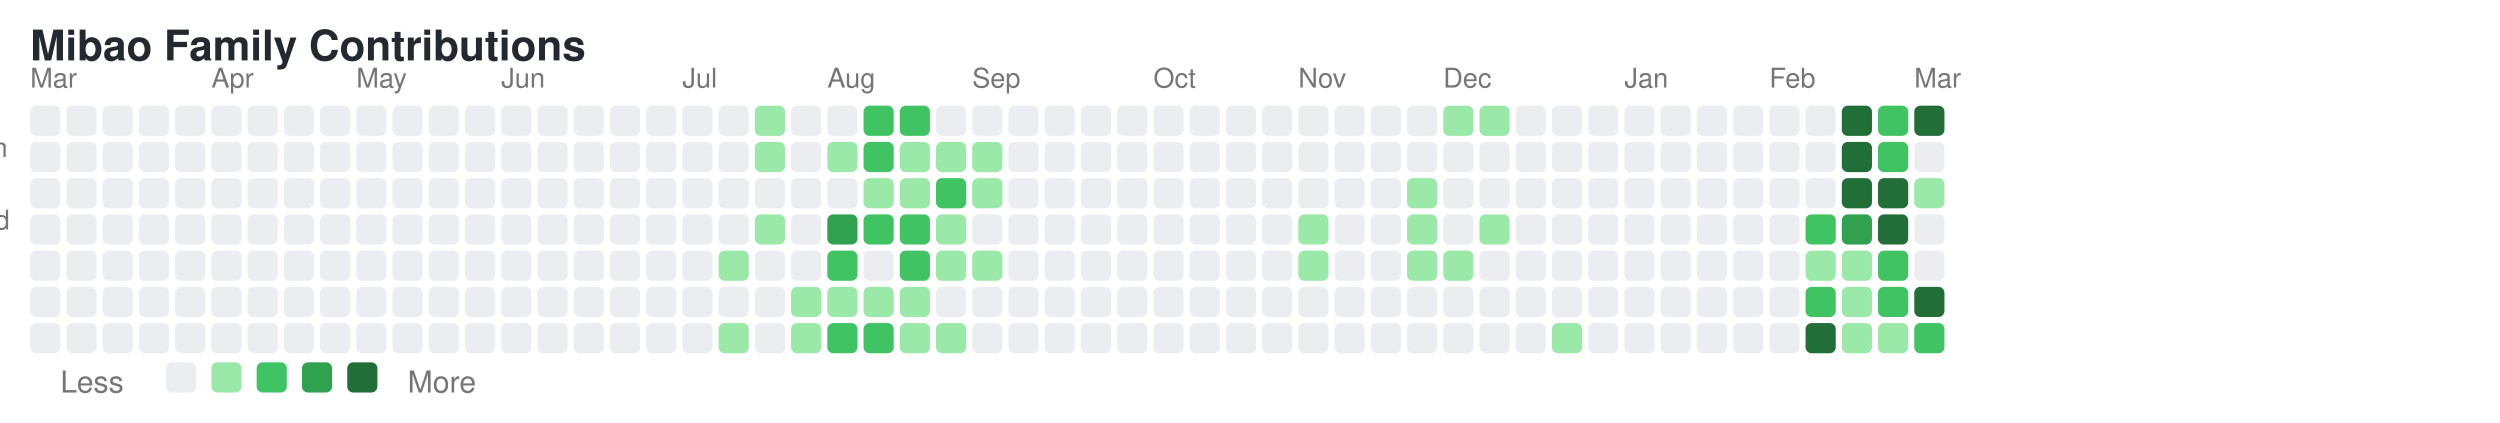
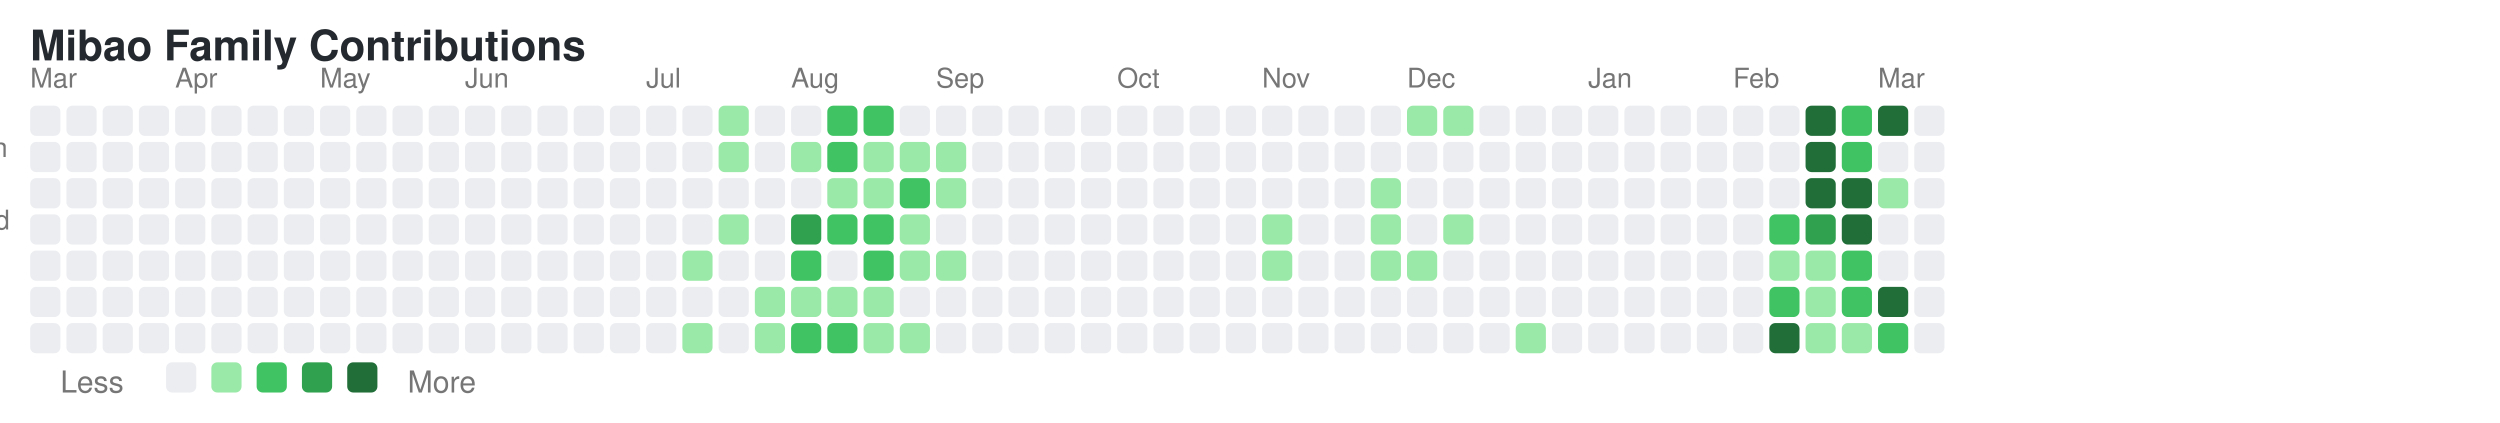
<svg xmlns="http://www.w3.org/2000/svg" width="828" height="140">
  <text x="10" y="20" font-family="-apple-system, BlinkMacSystemFont, Segoe UI, Helvetica, Arial, sans-serif" font-size="14" font-weight="600" fill="#24292f">Mibao Family Contributions</text>
  <g transform="translate(10, 35)">
    <text x="0" y="-6" font-family="-apple-system, BlinkMacSystemFont, Segoe UI, Helvetica, Arial, sans-serif" font-size="9" fill="#767676">Mar</text>
-     <text x="60" y="-6" font-family="-apple-system, BlinkMacSystemFont, Segoe UI, Helvetica, Arial, sans-serif" font-size="9" fill="#767676">Apr</text>
-     <text x="108" y="-6" font-family="-apple-system, BlinkMacSystemFont, Segoe UI, Helvetica, Arial, sans-serif" font-size="9" fill="#767676">May</text>
-     <text x="156" y="-6" font-family="-apple-system, BlinkMacSystemFont, Segoe UI, Helvetica, Arial, sans-serif" font-size="9" fill="#767676">Jun</text>
-     <text x="216" y="-6" font-family="-apple-system, BlinkMacSystemFont, Segoe UI, Helvetica, Arial, sans-serif" font-size="9" fill="#767676">Jul</text>
-     <text x="264" y="-6" font-family="-apple-system, BlinkMacSystemFont, Segoe UI, Helvetica, Arial, sans-serif" font-size="9" fill="#767676">Aug</text>
-     <text x="312" y="-6" font-family="-apple-system, BlinkMacSystemFont, Segoe UI, Helvetica, Arial, sans-serif" font-size="9" fill="#767676">Sep</text>
-     <text x="372" y="-6" font-family="-apple-system, BlinkMacSystemFont, Segoe UI, Helvetica, Arial, sans-serif" font-size="9" fill="#767676">Oct</text>
-     <text x="420" y="-6" font-family="-apple-system, BlinkMacSystemFont, Segoe UI, Helvetica, Arial, sans-serif" font-size="9" fill="#767676">Nov</text>
-     <text x="468" y="-6" font-family="-apple-system, BlinkMacSystemFont, Segoe UI, Helvetica, Arial, sans-serif" font-size="9" fill="#767676">Dec</text>
-     <text x="528" y="-6" font-family="-apple-system, BlinkMacSystemFont, Segoe UI, Helvetica, Arial, sans-serif" font-size="9" fill="#767676">Jan</text>
-     <text x="576" y="-6" font-family="-apple-system, BlinkMacSystemFont, Segoe UI, Helvetica, Arial, sans-serif" font-size="9" fill="#767676">Feb</text>
-     <text x="624" y="-6" font-family="-apple-system, BlinkMacSystemFont, Segoe UI, Helvetica, Arial, sans-serif" font-size="9" fill="#767676">Mar</text>
+     <text x="48" y="-6" font-family="-apple-system, BlinkMacSystemFont, Segoe UI, Helvetica, Arial, sans-serif" font-size="9" fill="#767676">Apr</text>
+     <text x="96" y="-6" font-family="-apple-system, BlinkMacSystemFont, Segoe UI, Helvetica, Arial, sans-serif" font-size="9" fill="#767676">May</text>
+     <text x="144" y="-6" font-family="-apple-system, BlinkMacSystemFont, Segoe UI, Helvetica, Arial, sans-serif" font-size="9" fill="#767676">Jun</text>
+     <text x="204" y="-6" font-family="-apple-system, BlinkMacSystemFont, Segoe UI, Helvetica, Arial, sans-serif" font-size="9" fill="#767676">Jul</text>
+     <text x="252" y="-6" font-family="-apple-system, BlinkMacSystemFont, Segoe UI, Helvetica, Arial, sans-serif" font-size="9" fill="#767676">Aug</text>
+     <text x="300" y="-6" font-family="-apple-system, BlinkMacSystemFont, Segoe UI, Helvetica, Arial, sans-serif" font-size="9" fill="#767676">Sep</text>
+     <text x="360" y="-6" font-family="-apple-system, BlinkMacSystemFont, Segoe UI, Helvetica, Arial, sans-serif" font-size="9" fill="#767676">Oct</text>
+     <text x="408" y="-6" font-family="-apple-system, BlinkMacSystemFont, Segoe UI, Helvetica, Arial, sans-serif" font-size="9" fill="#767676">Nov</text>
+     <text x="456" y="-6" font-family="-apple-system, BlinkMacSystemFont, Segoe UI, Helvetica, Arial, sans-serif" font-size="9" fill="#767676">Dec</text>
+     <text x="516" y="-6" font-family="-apple-system, BlinkMacSystemFont, Segoe UI, Helvetica, Arial, sans-serif" font-size="9" fill="#767676">Jan</text>
+     <text x="564" y="-6" font-family="-apple-system, BlinkMacSystemFont, Segoe UI, Helvetica, Arial, sans-serif" font-size="9" fill="#767676">Feb</text>
+     <text x="612" y="-6" font-family="-apple-system, BlinkMacSystemFont, Segoe UI, Helvetica, Arial, sans-serif" font-size="9" fill="#767676">Mar</text>
    <text x="-25" y="17.0" font-family="-apple-system, BlinkMacSystemFont, Segoe UI, Helvetica, Arial, sans-serif" font-size="9" fill="#767676">Mon</text>
    <text x="-25" y="41.0" font-family="-apple-system, BlinkMacSystemFont, Segoe UI, Helvetica, Arial, sans-serif" font-size="9" fill="#767676">Wed</text>
    <text x="-25" y="65.0" font-family="-apple-system, BlinkMacSystemFont, Segoe UI, Helvetica, Arial, sans-serif" font-size="9" fill="#767676">Fri</text>
    <rect x="0" y="0" width="10" height="10" fill="#ebedf0" rx="2" />
    <rect x="0" y="12" width="10" height="10" fill="#ebedf0" rx="2" />
    <rect x="0" y="24" width="10" height="10" fill="#ebedf0" rx="2" />
    <rect x="0" y="36" width="10" height="10" fill="#ebedf0" rx="2" />
    <rect x="0" y="48" width="10" height="10" fill="#ebedf0" rx="2" />
    <rect x="0" y="60" width="10" height="10" fill="#ebedf0" rx="2" />
    <rect x="0" y="72" width="10" height="10" fill="#ebedf0" rx="2" />
    <rect x="12" y="0" width="10" height="10" fill="#ebedf0" rx="2" />
    <rect x="12" y="12" width="10" height="10" fill="#ebedf0" rx="2" />
    <rect x="12" y="24" width="10" height="10" fill="#ebedf0" rx="2" />
    <rect x="12" y="36" width="10" height="10" fill="#ebedf0" rx="2" />
    <rect x="12" y="48" width="10" height="10" fill="#ebedf0" rx="2" />
    <rect x="12" y="60" width="10" height="10" fill="#ebedf0" rx="2" />
    <rect x="12" y="72" width="10" height="10" fill="#ebedf0" rx="2" />
    <rect x="24" y="0" width="10" height="10" fill="#ebedf0" rx="2" />
    <rect x="24" y="12" width="10" height="10" fill="#ebedf0" rx="2" />
    <rect x="24" y="24" width="10" height="10" fill="#ebedf0" rx="2" />
    <rect x="24" y="36" width="10" height="10" fill="#ebedf0" rx="2" />
    <rect x="24" y="48" width="10" height="10" fill="#ebedf0" rx="2" />
    <rect x="24" y="60" width="10" height="10" fill="#ebedf0" rx="2" />
    <rect x="24" y="72" width="10" height="10" fill="#ebedf0" rx="2" />
    <rect x="36" y="0" width="10" height="10" fill="#ebedf0" rx="2" />
    <rect x="36" y="12" width="10" height="10" fill="#ebedf0" rx="2" />
    <rect x="36" y="24" width="10" height="10" fill="#ebedf0" rx="2" />
    <rect x="36" y="36" width="10" height="10" fill="#ebedf0" rx="2" />
    <rect x="36" y="48" width="10" height="10" fill="#ebedf0" rx="2" />
    <rect x="36" y="60" width="10" height="10" fill="#ebedf0" rx="2" />
    <rect x="36" y="72" width="10" height="10" fill="#ebedf0" rx="2" />
    <rect x="48" y="0" width="10" height="10" fill="#ebedf0" rx="2" />
    <rect x="48" y="12" width="10" height="10" fill="#ebedf0" rx="2" />
    <rect x="48" y="24" width="10" height="10" fill="#ebedf0" rx="2" />
    <rect x="48" y="36" width="10" height="10" fill="#ebedf0" rx="2" />
    <rect x="48" y="48" width="10" height="10" fill="#ebedf0" rx="2" />
    <rect x="48" y="60" width="10" height="10" fill="#ebedf0" rx="2" />
    <rect x="48" y="72" width="10" height="10" fill="#ebedf0" rx="2" />
    <rect x="60" y="0" width="10" height="10" fill="#ebedf0" rx="2" />
    <rect x="60" y="12" width="10" height="10" fill="#ebedf0" rx="2" />
    <rect x="60" y="24" width="10" height="10" fill="#ebedf0" rx="2" />
    <rect x="60" y="36" width="10" height="10" fill="#ebedf0" rx="2" />
    <rect x="60" y="48" width="10" height="10" fill="#ebedf0" rx="2" />
    <rect x="60" y="60" width="10" height="10" fill="#ebedf0" rx="2" />
    <rect x="60" y="72" width="10" height="10" fill="#ebedf0" rx="2" />
    <rect x="72" y="0" width="10" height="10" fill="#ebedf0" rx="2" />
    <rect x="72" y="12" width="10" height="10" fill="#ebedf0" rx="2" />
    <rect x="72" y="24" width="10" height="10" fill="#ebedf0" rx="2" />
    <rect x="72" y="36" width="10" height="10" fill="#ebedf0" rx="2" />
    <rect x="72" y="48" width="10" height="10" fill="#ebedf0" rx="2" />
    <rect x="72" y="60" width="10" height="10" fill="#ebedf0" rx="2" />
    <rect x="72" y="72" width="10" height="10" fill="#ebedf0" rx="2" />
    <rect x="84" y="0" width="10" height="10" fill="#ebedf0" rx="2" />
    <rect x="84" y="12" width="10" height="10" fill="#ebedf0" rx="2" />
    <rect x="84" y="24" width="10" height="10" fill="#ebedf0" rx="2" />
    <rect x="84" y="36" width="10" height="10" fill="#ebedf0" rx="2" />
    <rect x="84" y="48" width="10" height="10" fill="#ebedf0" rx="2" />
    <rect x="84" y="60" width="10" height="10" fill="#ebedf0" rx="2" />
    <rect x="84" y="72" width="10" height="10" fill="#ebedf0" rx="2" />
    <rect x="96" y="0" width="10" height="10" fill="#ebedf0" rx="2" />
    <rect x="96" y="12" width="10" height="10" fill="#ebedf0" rx="2" />
    <rect x="96" y="24" width="10" height="10" fill="#ebedf0" rx="2" />
    <rect x="96" y="36" width="10" height="10" fill="#ebedf0" rx="2" />
    <rect x="96" y="48" width="10" height="10" fill="#ebedf0" rx="2" />
    <rect x="96" y="60" width="10" height="10" fill="#ebedf0" rx="2" />
    <rect x="96" y="72" width="10" height="10" fill="#ebedf0" rx="2" />
    <rect x="108" y="0" width="10" height="10" fill="#ebedf0" rx="2" />
    <rect x="108" y="12" width="10" height="10" fill="#ebedf0" rx="2" />
    <rect x="108" y="24" width="10" height="10" fill="#ebedf0" rx="2" />
    <rect x="108" y="36" width="10" height="10" fill="#ebedf0" rx="2" />
    <rect x="108" y="48" width="10" height="10" fill="#ebedf0" rx="2" />
    <rect x="108" y="60" width="10" height="10" fill="#ebedf0" rx="2" />
    <rect x="108" y="72" width="10" height="10" fill="#ebedf0" rx="2" />
    <rect x="120" y="0" width="10" height="10" fill="#ebedf0" rx="2" />
    <rect x="120" y="12" width="10" height="10" fill="#ebedf0" rx="2" />
    <rect x="120" y="24" width="10" height="10" fill="#ebedf0" rx="2" />
    <rect x="120" y="36" width="10" height="10" fill="#ebedf0" rx="2" />
    <rect x="120" y="48" width="10" height="10" fill="#ebedf0" rx="2" />
    <rect x="120" y="60" width="10" height="10" fill="#ebedf0" rx="2" />
    <rect x="120" y="72" width="10" height="10" fill="#ebedf0" rx="2" />
    <rect x="132" y="0" width="10" height="10" fill="#ebedf0" rx="2" />
    <rect x="132" y="12" width="10" height="10" fill="#ebedf0" rx="2" />
    <rect x="132" y="24" width="10" height="10" fill="#ebedf0" rx="2" />
    <rect x="132" y="36" width="10" height="10" fill="#ebedf0" rx="2" />
    <rect x="132" y="48" width="10" height="10" fill="#ebedf0" rx="2" />
    <rect x="132" y="60" width="10" height="10" fill="#ebedf0" rx="2" />
    <rect x="132" y="72" width="10" height="10" fill="#ebedf0" rx="2" />
    <rect x="144" y="0" width="10" height="10" fill="#ebedf0" rx="2" />
    <rect x="144" y="12" width="10" height="10" fill="#ebedf0" rx="2" />
    <rect x="144" y="24" width="10" height="10" fill="#ebedf0" rx="2" />
    <rect x="144" y="36" width="10" height="10" fill="#ebedf0" rx="2" />
    <rect x="144" y="48" width="10" height="10" fill="#ebedf0" rx="2" />
    <rect x="144" y="60" width="10" height="10" fill="#ebedf0" rx="2" />
    <rect x="144" y="72" width="10" height="10" fill="#ebedf0" rx="2" />
    <rect x="156" y="0" width="10" height="10" fill="#ebedf0" rx="2" />
    <rect x="156" y="12" width="10" height="10" fill="#ebedf0" rx="2" />
    <rect x="156" y="24" width="10" height="10" fill="#ebedf0" rx="2" />
    <rect x="156" y="36" width="10" height="10" fill="#ebedf0" rx="2" />
    <rect x="156" y="48" width="10" height="10" fill="#ebedf0" rx="2" />
    <rect x="156" y="60" width="10" height="10" fill="#ebedf0" rx="2" />
    <rect x="156" y="72" width="10" height="10" fill="#ebedf0" rx="2" />
    <rect x="168" y="0" width="10" height="10" fill="#ebedf0" rx="2" />
    <rect x="168" y="12" width="10" height="10" fill="#ebedf0" rx="2" />
    <rect x="168" y="24" width="10" height="10" fill="#ebedf0" rx="2" />
    <rect x="168" y="36" width="10" height="10" fill="#ebedf0" rx="2" />
    <rect x="168" y="48" width="10" height="10" fill="#ebedf0" rx="2" />
    <rect x="168" y="60" width="10" height="10" fill="#ebedf0" rx="2" />
    <rect x="168" y="72" width="10" height="10" fill="#ebedf0" rx="2" />
    <rect x="180" y="0" width="10" height="10" fill="#ebedf0" rx="2" />
    <rect x="180" y="12" width="10" height="10" fill="#ebedf0" rx="2" />
    <rect x="180" y="24" width="10" height="10" fill="#ebedf0" rx="2" />
    <rect x="180" y="36" width="10" height="10" fill="#ebedf0" rx="2" />
    <rect x="180" y="48" width="10" height="10" fill="#ebedf0" rx="2" />
    <rect x="180" y="60" width="10" height="10" fill="#ebedf0" rx="2" />
    <rect x="180" y="72" width="10" height="10" fill="#ebedf0" rx="2" />
    <rect x="192" y="0" width="10" height="10" fill="#ebedf0" rx="2" />
    <rect x="192" y="12" width="10" height="10" fill="#ebedf0" rx="2" />
    <rect x="192" y="24" width="10" height="10" fill="#ebedf0" rx="2" />
    <rect x="192" y="36" width="10" height="10" fill="#ebedf0" rx="2" />
    <rect x="192" y="48" width="10" height="10" fill="#ebedf0" rx="2" />
    <rect x="192" y="60" width="10" height="10" fill="#ebedf0" rx="2" />
    <rect x="192" y="72" width="10" height="10" fill="#ebedf0" rx="2" />
    <rect x="204" y="0" width="10" height="10" fill="#ebedf0" rx="2" />
    <rect x="204" y="12" width="10" height="10" fill="#ebedf0" rx="2" />
    <rect x="204" y="24" width="10" height="10" fill="#ebedf0" rx="2" />
    <rect x="204" y="36" width="10" height="10" fill="#ebedf0" rx="2" />
    <rect x="204" y="48" width="10" height="10" fill="#ebedf0" rx="2" />
    <rect x="204" y="60" width="10" height="10" fill="#ebedf0" rx="2" />
    <rect x="204" y="72" width="10" height="10" fill="#ebedf0" rx="2" />
    <rect x="216" y="0" width="10" height="10" fill="#ebedf0" rx="2" />
    <rect x="216" y="12" width="10" height="10" fill="#ebedf0" rx="2" />
    <rect x="216" y="24" width="10" height="10" fill="#ebedf0" rx="2" />
    <rect x="216" y="36" width="10" height="10" fill="#ebedf0" rx="2" />
-     <rect x="216" y="48" width="10" height="10" fill="#ebedf0" rx="2" />
+     <rect x="216" y="48" width="10" height="10" fill="#9be9a8" rx="2" />
    <rect x="216" y="60" width="10" height="10" fill="#ebedf0" rx="2" />
-     <rect x="216" y="72" width="10" height="10" fill="#ebedf0" rx="2" />
-     <rect x="228" y="0" width="10" height="10" fill="#ebedf0" rx="2" />
-     <rect x="228" y="12" width="10" height="10" fill="#ebedf0" rx="2" />
+     <rect x="216" y="72" width="10" height="10" fill="#9be9a8" rx="2" />
+     <rect x="228" y="0" width="10" height="10" fill="#9be9a8" rx="2" />
+     <rect x="228" y="12" width="10" height="10" fill="#9be9a8" rx="2" />
    <rect x="228" y="24" width="10" height="10" fill="#ebedf0" rx="2" />
-     <rect x="228" y="36" width="10" height="10" fill="#ebedf0" rx="2" />
-     <rect x="228" y="48" width="10" height="10" fill="#9be9a8" rx="2" />
+     <rect x="228" y="36" width="10" height="10" fill="#9be9a8" rx="2" />
+     <rect x="228" y="48" width="10" height="10" fill="#ebedf0" rx="2" />
    <rect x="228" y="60" width="10" height="10" fill="#ebedf0" rx="2" />
-     <rect x="228" y="72" width="10" height="10" fill="#9be9a8" rx="2" />
-     <rect x="240" y="0" width="10" height="10" fill="#9be9a8" rx="2" />
-     <rect x="240" y="12" width="10" height="10" fill="#9be9a8" rx="2" />
+     <rect x="228" y="72" width="10" height="10" fill="#ebedf0" rx="2" />
+     <rect x="240" y="0" width="10" height="10" fill="#ebedf0" rx="2" />
+     <rect x="240" y="12" width="10" height="10" fill="#ebedf0" rx="2" />
    <rect x="240" y="24" width="10" height="10" fill="#ebedf0" rx="2" />
-     <rect x="240" y="36" width="10" height="10" fill="#9be9a8" rx="2" />
+     <rect x="240" y="36" width="10" height="10" fill="#ebedf0" rx="2" />
    <rect x="240" y="48" width="10" height="10" fill="#ebedf0" rx="2" />
-     <rect x="240" y="60" width="10" height="10" fill="#ebedf0" rx="2" />
-     <rect x="240" y="72" width="10" height="10" fill="#ebedf0" rx="2" />
+     <rect x="240" y="60" width="10" height="10" fill="#9be9a8" rx="2" />
+     <rect x="240" y="72" width="10" height="10" fill="#9be9a8" rx="2" />
    <rect x="252" y="0" width="10" height="10" fill="#ebedf0" rx="2" />
-     <rect x="252" y="12" width="10" height="10" fill="#ebedf0" rx="2" />
+     <rect x="252" y="12" width="10" height="10" fill="#9be9a8" rx="2" />
    <rect x="252" y="24" width="10" height="10" fill="#ebedf0" rx="2" />
-     <rect x="252" y="36" width="10" height="10" fill="#ebedf0" rx="2" />
-     <rect x="252" y="48" width="10" height="10" fill="#ebedf0" rx="2" />
+     <rect x="252" y="36" width="10" height="10" fill="#30a14e" rx="2" />
+     <rect x="252" y="48" width="10" height="10" fill="#40c463" rx="2" />
    <rect x="252" y="60" width="10" height="10" fill="#9be9a8" rx="2" />
-     <rect x="252" y="72" width="10" height="10" fill="#9be9a8" rx="2" />
-     <rect x="264" y="0" width="10" height="10" fill="#ebedf0" rx="2" />
-     <rect x="264" y="12" width="10" height="10" fill="#9be9a8" rx="2" />
-     <rect x="264" y="24" width="10" height="10" fill="#ebedf0" rx="2" />
-     <rect x="264" y="36" width="10" height="10" fill="#30a14e" rx="2" />
-     <rect x="264" y="48" width="10" height="10" fill="#40c463" rx="2" />
+     <rect x="252" y="72" width="10" height="10" fill="#40c463" rx="2" />
+     <rect x="264" y="0" width="10" height="10" fill="#40c463" rx="2" />
+     <rect x="264" y="12" width="10" height="10" fill="#40c463" rx="2" />
+     <rect x="264" y="24" width="10" height="10" fill="#9be9a8" rx="2" />
+     <rect x="264" y="36" width="10" height="10" fill="#40c463" rx="2" />
+     <rect x="264" y="48" width="10" height="10" fill="#ebedf0" rx="2" />
    <rect x="264" y="60" width="10" height="10" fill="#9be9a8" rx="2" />
    <rect x="264" y="72" width="10" height="10" fill="#40c463" rx="2" />
    <rect x="276" y="0" width="10" height="10" fill="#40c463" rx="2" />
-     <rect x="276" y="12" width="10" height="10" fill="#40c463" rx="2" />
+     <rect x="276" y="12" width="10" height="10" fill="#9be9a8" rx="2" />
    <rect x="276" y="24" width="10" height="10" fill="#9be9a8" rx="2" />
    <rect x="276" y="36" width="10" height="10" fill="#40c463" rx="2" />
-     <rect x="276" y="48" width="10" height="10" fill="#ebedf0" rx="2" />
+     <rect x="276" y="48" width="10" height="10" fill="#40c463" rx="2" />
    <rect x="276" y="60" width="10" height="10" fill="#9be9a8" rx="2" />
-     <rect x="276" y="72" width="10" height="10" fill="#40c463" rx="2" />
-     <rect x="288" y="0" width="10" height="10" fill="#40c463" rx="2" />
+     <rect x="276" y="72" width="10" height="10" fill="#9be9a8" rx="2" />
+     <rect x="288" y="0" width="10" height="10" fill="#ebedf0" rx="2" />
    <rect x="288" y="12" width="10" height="10" fill="#9be9a8" rx="2" />
-     <rect x="288" y="24" width="10" height="10" fill="#9be9a8" rx="2" />
-     <rect x="288" y="36" width="10" height="10" fill="#40c463" rx="2" />
-     <rect x="288" y="48" width="10" height="10" fill="#40c463" rx="2" />
-     <rect x="288" y="60" width="10" height="10" fill="#9be9a8" rx="2" />
+     <rect x="288" y="24" width="10" height="10" fill="#40c463" rx="2" />
+     <rect x="288" y="36" width="10" height="10" fill="#9be9a8" rx="2" />
+     <rect x="288" y="48" width="10" height="10" fill="#9be9a8" rx="2" />
+     <rect x="288" y="60" width="10" height="10" fill="#ebedf0" rx="2" />
    <rect x="288" y="72" width="10" height="10" fill="#9be9a8" rx="2" />
    <rect x="300" y="0" width="10" height="10" fill="#ebedf0" rx="2" />
    <rect x="300" y="12" width="10" height="10" fill="#9be9a8" rx="2" />
-     <rect x="300" y="24" width="10" height="10" fill="#40c463" rx="2" />
-     <rect x="300" y="36" width="10" height="10" fill="#9be9a8" rx="2" />
+     <rect x="300" y="24" width="10" height="10" fill="#9be9a8" rx="2" />
+     <rect x="300" y="36" width="10" height="10" fill="#ebedf0" rx="2" />
    <rect x="300" y="48" width="10" height="10" fill="#9be9a8" rx="2" />
    <rect x="300" y="60" width="10" height="10" fill="#ebedf0" rx="2" />
-     <rect x="300" y="72" width="10" height="10" fill="#9be9a8" rx="2" />
+     <rect x="300" y="72" width="10" height="10" fill="#ebedf0" rx="2" />
    <rect x="312" y="0" width="10" height="10" fill="#ebedf0" rx="2" />
-     <rect x="312" y="12" width="10" height="10" fill="#9be9a8" rx="2" />
-     <rect x="312" y="24" width="10" height="10" fill="#9be9a8" rx="2" />
+     <rect x="312" y="12" width="10" height="10" fill="#ebedf0" rx="2" />
+     <rect x="312" y="24" width="10" height="10" fill="#ebedf0" rx="2" />
    <rect x="312" y="36" width="10" height="10" fill="#ebedf0" rx="2" />
-     <rect x="312" y="48" width="10" height="10" fill="#9be9a8" rx="2" />
+     <rect x="312" y="48" width="10" height="10" fill="#ebedf0" rx="2" />
    <rect x="312" y="60" width="10" height="10" fill="#ebedf0" rx="2" />
    <rect x="312" y="72" width="10" height="10" fill="#ebedf0" rx="2" />
    <rect x="324" y="0" width="10" height="10" fill="#ebedf0" rx="2" />
    <rect x="324" y="12" width="10" height="10" fill="#ebedf0" rx="2" />
    <rect x="324" y="24" width="10" height="10" fill="#ebedf0" rx="2" />
    <rect x="324" y="36" width="10" height="10" fill="#ebedf0" rx="2" />
    <rect x="324" y="48" width="10" height="10" fill="#ebedf0" rx="2" />
    <rect x="324" y="60" width="10" height="10" fill="#ebedf0" rx="2" />
    <rect x="324" y="72" width="10" height="10" fill="#ebedf0" rx="2" />
    <rect x="336" y="0" width="10" height="10" fill="#ebedf0" rx="2" />
    <rect x="336" y="12" width="10" height="10" fill="#ebedf0" rx="2" />
    <rect x="336" y="24" width="10" height="10" fill="#ebedf0" rx="2" />
    <rect x="336" y="36" width="10" height="10" fill="#ebedf0" rx="2" />
    <rect x="336" y="48" width="10" height="10" fill="#ebedf0" rx="2" />
    <rect x="336" y="60" width="10" height="10" fill="#ebedf0" rx="2" />
    <rect x="336" y="72" width="10" height="10" fill="#ebedf0" rx="2" />
    <rect x="348" y="0" width="10" height="10" fill="#ebedf0" rx="2" />
    <rect x="348" y="12" width="10" height="10" fill="#ebedf0" rx="2" />
    <rect x="348" y="24" width="10" height="10" fill="#ebedf0" rx="2" />
    <rect x="348" y="36" width="10" height="10" fill="#ebedf0" rx="2" />
    <rect x="348" y="48" width="10" height="10" fill="#ebedf0" rx="2" />
    <rect x="348" y="60" width="10" height="10" fill="#ebedf0" rx="2" />
    <rect x="348" y="72" width="10" height="10" fill="#ebedf0" rx="2" />
    <rect x="360" y="0" width="10" height="10" fill="#ebedf0" rx="2" />
    <rect x="360" y="12" width="10" height="10" fill="#ebedf0" rx="2" />
    <rect x="360" y="24" width="10" height="10" fill="#ebedf0" rx="2" />
    <rect x="360" y="36" width="10" height="10" fill="#ebedf0" rx="2" />
    <rect x="360" y="48" width="10" height="10" fill="#ebedf0" rx="2" />
    <rect x="360" y="60" width="10" height="10" fill="#ebedf0" rx="2" />
    <rect x="360" y="72" width="10" height="10" fill="#ebedf0" rx="2" />
    <rect x="372" y="0" width="10" height="10" fill="#ebedf0" rx="2" />
    <rect x="372" y="12" width="10" height="10" fill="#ebedf0" rx="2" />
    <rect x="372" y="24" width="10" height="10" fill="#ebedf0" rx="2" />
    <rect x="372" y="36" width="10" height="10" fill="#ebedf0" rx="2" />
    <rect x="372" y="48" width="10" height="10" fill="#ebedf0" rx="2" />
    <rect x="372" y="60" width="10" height="10" fill="#ebedf0" rx="2" />
    <rect x="372" y="72" width="10" height="10" fill="#ebedf0" rx="2" />
    <rect x="384" y="0" width="10" height="10" fill="#ebedf0" rx="2" />
    <rect x="384" y="12" width="10" height="10" fill="#ebedf0" rx="2" />
    <rect x="384" y="24" width="10" height="10" fill="#ebedf0" rx="2" />
    <rect x="384" y="36" width="10" height="10" fill="#ebedf0" rx="2" />
    <rect x="384" y="48" width="10" height="10" fill="#ebedf0" rx="2" />
    <rect x="384" y="60" width="10" height="10" fill="#ebedf0" rx="2" />
    <rect x="384" y="72" width="10" height="10" fill="#ebedf0" rx="2" />
    <rect x="396" y="0" width="10" height="10" fill="#ebedf0" rx="2" />
    <rect x="396" y="12" width="10" height="10" fill="#ebedf0" rx="2" />
    <rect x="396" y="24" width="10" height="10" fill="#ebedf0" rx="2" />
    <rect x="396" y="36" width="10" height="10" fill="#ebedf0" rx="2" />
    <rect x="396" y="48" width="10" height="10" fill="#ebedf0" rx="2" />
    <rect x="396" y="60" width="10" height="10" fill="#ebedf0" rx="2" />
    <rect x="396" y="72" width="10" height="10" fill="#ebedf0" rx="2" />
    <rect x="408" y="0" width="10" height="10" fill="#ebedf0" rx="2" />
    <rect x="408" y="12" width="10" height="10" fill="#ebedf0" rx="2" />
    <rect x="408" y="24" width="10" height="10" fill="#ebedf0" rx="2" />
-     <rect x="408" y="36" width="10" height="10" fill="#ebedf0" rx="2" />
-     <rect x="408" y="48" width="10" height="10" fill="#ebedf0" rx="2" />
+     <rect x="408" y="36" width="10" height="10" fill="#9be9a8" rx="2" />
+     <rect x="408" y="48" width="10" height="10" fill="#9be9a8" rx="2" />
    <rect x="408" y="60" width="10" height="10" fill="#ebedf0" rx="2" />
    <rect x="408" y="72" width="10" height="10" fill="#ebedf0" rx="2" />
    <rect x="420" y="0" width="10" height="10" fill="#ebedf0" rx="2" />
    <rect x="420" y="12" width="10" height="10" fill="#ebedf0" rx="2" />
    <rect x="420" y="24" width="10" height="10" fill="#ebedf0" rx="2" />
-     <rect x="420" y="36" width="10" height="10" fill="#9be9a8" rx="2" />
-     <rect x="420" y="48" width="10" height="10" fill="#9be9a8" rx="2" />
+     <rect x="420" y="36" width="10" height="10" fill="#ebedf0" rx="2" />
+     <rect x="420" y="48" width="10" height="10" fill="#ebedf0" rx="2" />
    <rect x="420" y="60" width="10" height="10" fill="#ebedf0" rx="2" />
    <rect x="420" y="72" width="10" height="10" fill="#ebedf0" rx="2" />
    <rect x="432" y="0" width="10" height="10" fill="#ebedf0" rx="2" />
    <rect x="432" y="12" width="10" height="10" fill="#ebedf0" rx="2" />
    <rect x="432" y="24" width="10" height="10" fill="#ebedf0" rx="2" />
    <rect x="432" y="36" width="10" height="10" fill="#ebedf0" rx="2" />
    <rect x="432" y="48" width="10" height="10" fill="#ebedf0" rx="2" />
    <rect x="432" y="60" width="10" height="10" fill="#ebedf0" rx="2" />
    <rect x="432" y="72" width="10" height="10" fill="#ebedf0" rx="2" />
    <rect x="444" y="0" width="10" height="10" fill="#ebedf0" rx="2" />
    <rect x="444" y="12" width="10" height="10" fill="#ebedf0" rx="2" />
-     <rect x="444" y="24" width="10" height="10" fill="#ebedf0" rx="2" />
-     <rect x="444" y="36" width="10" height="10" fill="#ebedf0" rx="2" />
-     <rect x="444" y="48" width="10" height="10" fill="#ebedf0" rx="2" />
+     <rect x="444" y="24" width="10" height="10" fill="#9be9a8" rx="2" />
+     <rect x="444" y="36" width="10" height="10" fill="#9be9a8" rx="2" />
+     <rect x="444" y="48" width="10" height="10" fill="#9be9a8" rx="2" />
    <rect x="444" y="60" width="10" height="10" fill="#ebedf0" rx="2" />
    <rect x="444" y="72" width="10" height="10" fill="#ebedf0" rx="2" />
-     <rect x="456" y="0" width="10" height="10" fill="#ebedf0" rx="2" />
+     <rect x="456" y="0" width="10" height="10" fill="#9be9a8" rx="2" />
    <rect x="456" y="12" width="10" height="10" fill="#ebedf0" rx="2" />
-     <rect x="456" y="24" width="10" height="10" fill="#9be9a8" rx="2" />
-     <rect x="456" y="36" width="10" height="10" fill="#9be9a8" rx="2" />
+     <rect x="456" y="24" width="10" height="10" fill="#ebedf0" rx="2" />
+     <rect x="456" y="36" width="10" height="10" fill="#ebedf0" rx="2" />
    <rect x="456" y="48" width="10" height="10" fill="#9be9a8" rx="2" />
    <rect x="456" y="60" width="10" height="10" fill="#ebedf0" rx="2" />
    <rect x="456" y="72" width="10" height="10" fill="#ebedf0" rx="2" />
    <rect x="468" y="0" width="10" height="10" fill="#9be9a8" rx="2" />
    <rect x="468" y="12" width="10" height="10" fill="#ebedf0" rx="2" />
    <rect x="468" y="24" width="10" height="10" fill="#ebedf0" rx="2" />
-     <rect x="468" y="36" width="10" height="10" fill="#ebedf0" rx="2" />
-     <rect x="468" y="48" width="10" height="10" fill="#9be9a8" rx="2" />
+     <rect x="468" y="36" width="10" height="10" fill="#9be9a8" rx="2" />
+     <rect x="468" y="48" width="10" height="10" fill="#ebedf0" rx="2" />
    <rect x="468" y="60" width="10" height="10" fill="#ebedf0" rx="2" />
    <rect x="468" y="72" width="10" height="10" fill="#ebedf0" rx="2" />
-     <rect x="480" y="0" width="10" height="10" fill="#9be9a8" rx="2" />
+     <rect x="480" y="0" width="10" height="10" fill="#ebedf0" rx="2" />
    <rect x="480" y="12" width="10" height="10" fill="#ebedf0" rx="2" />
    <rect x="480" y="24" width="10" height="10" fill="#ebedf0" rx="2" />
-     <rect x="480" y="36" width="10" height="10" fill="#9be9a8" rx="2" />
+     <rect x="480" y="36" width="10" height="10" fill="#ebedf0" rx="2" />
    <rect x="480" y="48" width="10" height="10" fill="#ebedf0" rx="2" />
    <rect x="480" y="60" width="10" height="10" fill="#ebedf0" rx="2" />
    <rect x="480" y="72" width="10" height="10" fill="#ebedf0" rx="2" />
    <rect x="492" y="0" width="10" height="10" fill="#ebedf0" rx="2" />
    <rect x="492" y="12" width="10" height="10" fill="#ebedf0" rx="2" />
    <rect x="492" y="24" width="10" height="10" fill="#ebedf0" rx="2" />
    <rect x="492" y="36" width="10" height="10" fill="#ebedf0" rx="2" />
    <rect x="492" y="48" width="10" height="10" fill="#ebedf0" rx="2" />
    <rect x="492" y="60" width="10" height="10" fill="#ebedf0" rx="2" />
-     <rect x="492" y="72" width="10" height="10" fill="#ebedf0" rx="2" />
+     <rect x="492" y="72" width="10" height="10" fill="#9be9a8" rx="2" />
    <rect x="504" y="0" width="10" height="10" fill="#ebedf0" rx="2" />
    <rect x="504" y="12" width="10" height="10" fill="#ebedf0" rx="2" />
    <rect x="504" y="24" width="10" height="10" fill="#ebedf0" rx="2" />
    <rect x="504" y="36" width="10" height="10" fill="#ebedf0" rx="2" />
    <rect x="504" y="48" width="10" height="10" fill="#ebedf0" rx="2" />
    <rect x="504" y="60" width="10" height="10" fill="#ebedf0" rx="2" />
-     <rect x="504" y="72" width="10" height="10" fill="#9be9a8" rx="2" />
+     <rect x="504" y="72" width="10" height="10" fill="#ebedf0" rx="2" />
    <rect x="516" y="0" width="10" height="10" fill="#ebedf0" rx="2" />
    <rect x="516" y="12" width="10" height="10" fill="#ebedf0" rx="2" />
    <rect x="516" y="24" width="10" height="10" fill="#ebedf0" rx="2" />
    <rect x="516" y="36" width="10" height="10" fill="#ebedf0" rx="2" />
    <rect x="516" y="48" width="10" height="10" fill="#ebedf0" rx="2" />
    <rect x="516" y="60" width="10" height="10" fill="#ebedf0" rx="2" />
    <rect x="516" y="72" width="10" height="10" fill="#ebedf0" rx="2" />
    <rect x="528" y="0" width="10" height="10" fill="#ebedf0" rx="2" />
    <rect x="528" y="12" width="10" height="10" fill="#ebedf0" rx="2" />
    <rect x="528" y="24" width="10" height="10" fill="#ebedf0" rx="2" />
    <rect x="528" y="36" width="10" height="10" fill="#ebedf0" rx="2" />
    <rect x="528" y="48" width="10" height="10" fill="#ebedf0" rx="2" />
    <rect x="528" y="60" width="10" height="10" fill="#ebedf0" rx="2" />
    <rect x="528" y="72" width="10" height="10" fill="#ebedf0" rx="2" />
    <rect x="540" y="0" width="10" height="10" fill="#ebedf0" rx="2" />
    <rect x="540" y="12" width="10" height="10" fill="#ebedf0" rx="2" />
    <rect x="540" y="24" width="10" height="10" fill="#ebedf0" rx="2" />
    <rect x="540" y="36" width="10" height="10" fill="#ebedf0" rx="2" />
    <rect x="540" y="48" width="10" height="10" fill="#ebedf0" rx="2" />
    <rect x="540" y="60" width="10" height="10" fill="#ebedf0" rx="2" />
    <rect x="540" y="72" width="10" height="10" fill="#ebedf0" rx="2" />
    <rect x="552" y="0" width="10" height="10" fill="#ebedf0" rx="2" />
    <rect x="552" y="12" width="10" height="10" fill="#ebedf0" rx="2" />
    <rect x="552" y="24" width="10" height="10" fill="#ebedf0" rx="2" />
    <rect x="552" y="36" width="10" height="10" fill="#ebedf0" rx="2" />
    <rect x="552" y="48" width="10" height="10" fill="#ebedf0" rx="2" />
    <rect x="552" y="60" width="10" height="10" fill="#ebedf0" rx="2" />
    <rect x="552" y="72" width="10" height="10" fill="#ebedf0" rx="2" />
    <rect x="564" y="0" width="10" height="10" fill="#ebedf0" rx="2" />
    <rect x="564" y="12" width="10" height="10" fill="#ebedf0" rx="2" />
    <rect x="564" y="24" width="10" height="10" fill="#ebedf0" rx="2" />
    <rect x="564" y="36" width="10" height="10" fill="#ebedf0" rx="2" />
    <rect x="564" y="48" width="10" height="10" fill="#ebedf0" rx="2" />
    <rect x="564" y="60" width="10" height="10" fill="#ebedf0" rx="2" />
    <rect x="564" y="72" width="10" height="10" fill="#ebedf0" rx="2" />
    <rect x="576" y="0" width="10" height="10" fill="#ebedf0" rx="2" />
    <rect x="576" y="12" width="10" height="10" fill="#ebedf0" rx="2" />
    <rect x="576" y="24" width="10" height="10" fill="#ebedf0" rx="2" />
-     <rect x="576" y="36" width="10" height="10" fill="#ebedf0" rx="2" />
-     <rect x="576" y="48" width="10" height="10" fill="#ebedf0" rx="2" />
-     <rect x="576" y="60" width="10" height="10" fill="#ebedf0" rx="2" />
-     <rect x="576" y="72" width="10" height="10" fill="#ebedf0" rx="2" />
-     <rect x="588" y="0" width="10" height="10" fill="#ebedf0" rx="2" />
-     <rect x="588" y="12" width="10" height="10" fill="#ebedf0" rx="2" />
-     <rect x="588" y="24" width="10" height="10" fill="#ebedf0" rx="2" />
-     <rect x="588" y="36" width="10" height="10" fill="#40c463" rx="2" />
+     <rect x="576" y="36" width="10" height="10" fill="#40c463" rx="2" />
+     <rect x="576" y="48" width="10" height="10" fill="#9be9a8" rx="2" />
+     <rect x="576" y="60" width="10" height="10" fill="#40c463" rx="2" />
+     <rect x="576" y="72" width="10" height="10" fill="#216e39" rx="2" />
+     <rect x="588" y="0" width="10" height="10" fill="#216e39" rx="2" />
+     <rect x="588" y="12" width="10" height="10" fill="#216e39" rx="2" />
+     <rect x="588" y="24" width="10" height="10" fill="#216e39" rx="2" />
+     <rect x="588" y="36" width="10" height="10" fill="#30a14e" rx="2" />
    <rect x="588" y="48" width="10" height="10" fill="#9be9a8" rx="2" />
-     <rect x="588" y="60" width="10" height="10" fill="#40c463" rx="2" />
-     <rect x="588" y="72" width="10" height="10" fill="#216e39" rx="2" />
-     <rect x="600" y="0" width="10" height="10" fill="#216e39" rx="2" />
-     <rect x="600" y="12" width="10" height="10" fill="#216e39" rx="2" />
+     <rect x="588" y="60" width="10" height="10" fill="#9be9a8" rx="2" />
+     <rect x="588" y="72" width="10" height="10" fill="#9be9a8" rx="2" />
+     <rect x="600" y="0" width="10" height="10" fill="#40c463" rx="2" />
+     <rect x="600" y="12" width="10" height="10" fill="#40c463" rx="2" />
    <rect x="600" y="24" width="10" height="10" fill="#216e39" rx="2" />
-     <rect x="600" y="36" width="10" height="10" fill="#30a14e" rx="2" />
-     <rect x="600" y="48" width="10" height="10" fill="#9be9a8" rx="2" />
-     <rect x="600" y="60" width="10" height="10" fill="#9be9a8" rx="2" />
+     <rect x="600" y="36" width="10" height="10" fill="#216e39" rx="2" />
+     <rect x="600" y="48" width="10" height="10" fill="#40c463" rx="2" />
+     <rect x="600" y="60" width="10" height="10" fill="#40c463" rx="2" />
    <rect x="600" y="72" width="10" height="10" fill="#9be9a8" rx="2" />
-     <rect x="612" y="0" width="10" height="10" fill="#40c463" rx="2" />
-     <rect x="612" y="12" width="10" height="10" fill="#40c463" rx="2" />
-     <rect x="612" y="24" width="10" height="10" fill="#216e39" rx="2" />
-     <rect x="612" y="36" width="10" height="10" fill="#216e39" rx="2" />
-     <rect x="612" y="48" width="10" height="10" fill="#40c463" rx="2" />
-     <rect x="612" y="60" width="10" height="10" fill="#40c463" rx="2" />
-     <rect x="612" y="72" width="10" height="10" fill="#9be9a8" rx="2" />
-     <rect x="624" y="0" width="10" height="10" fill="#216e39" rx="2" />
+     <rect x="612" y="0" width="10" height="10" fill="#216e39" rx="2" />
+     <rect x="612" y="12" width="10" height="10" fill="#ebedf0" rx="2" />
+     <rect x="612" y="24" width="10" height="10" fill="#9be9a8" rx="2" />
+     <rect x="612" y="36" width="10" height="10" fill="#ebedf0" rx="2" />
+     <rect x="612" y="48" width="10" height="10" fill="#ebedf0" rx="2" />
+     <rect x="612" y="60" width="10" height="10" fill="#216e39" rx="2" />
+     <rect x="612" y="72" width="10" height="10" fill="#40c463" rx="2" />
+     <rect x="624" y="0" width="10" height="10" fill="#ebedf0" rx="2" />
    <rect x="624" y="12" width="10" height="10" fill="#ebedf0" rx="2" />
-     <rect x="624" y="24" width="10" height="10" fill="#9be9a8" rx="2" />
+     <rect x="624" y="24" width="10" height="10" fill="#ebedf0" rx="2" />
    <rect x="624" y="36" width="10" height="10" fill="#ebedf0" rx="2" />
    <rect x="624" y="48" width="10" height="10" fill="#ebedf0" rx="2" />
-     <rect x="624" y="60" width="10" height="10" fill="#216e39" rx="2" />
-     <rect x="624" y="72" width="10" height="10" fill="#40c463" rx="2" />
+     <rect x="624" y="60" width="10" height="10" fill="#ebedf0" rx="2" />
+     <rect x="624" y="72" width="10" height="10" fill="#ebedf0" rx="2" />
    <text x="10" y="95" font-family="-apple-system, BlinkMacSystemFont, Segoe UI, Helvetica, Arial, sans-serif" font-size="10" fill="#767676">Less</text>
    <rect x="45" y="85" width="10" height="10" fill="#ebedf0" rx="2" />
    <rect x="60" y="85" width="10" height="10" fill="#9be9a8" rx="2" />
    <rect x="75" y="85" width="10" height="10" fill="#40c463" rx="2" />
    <rect x="90" y="85" width="10" height="10" fill="#30a14e" rx="2" />
    <rect x="105" y="85" width="10" height="10" fill="#216e39" rx="2" />
    <text x="125" y="95" font-family="-apple-system, BlinkMacSystemFont, Segoe UI, Helvetica, Arial, sans-serif" font-size="10" fill="#767676">More</text>
  </g>
</svg>
